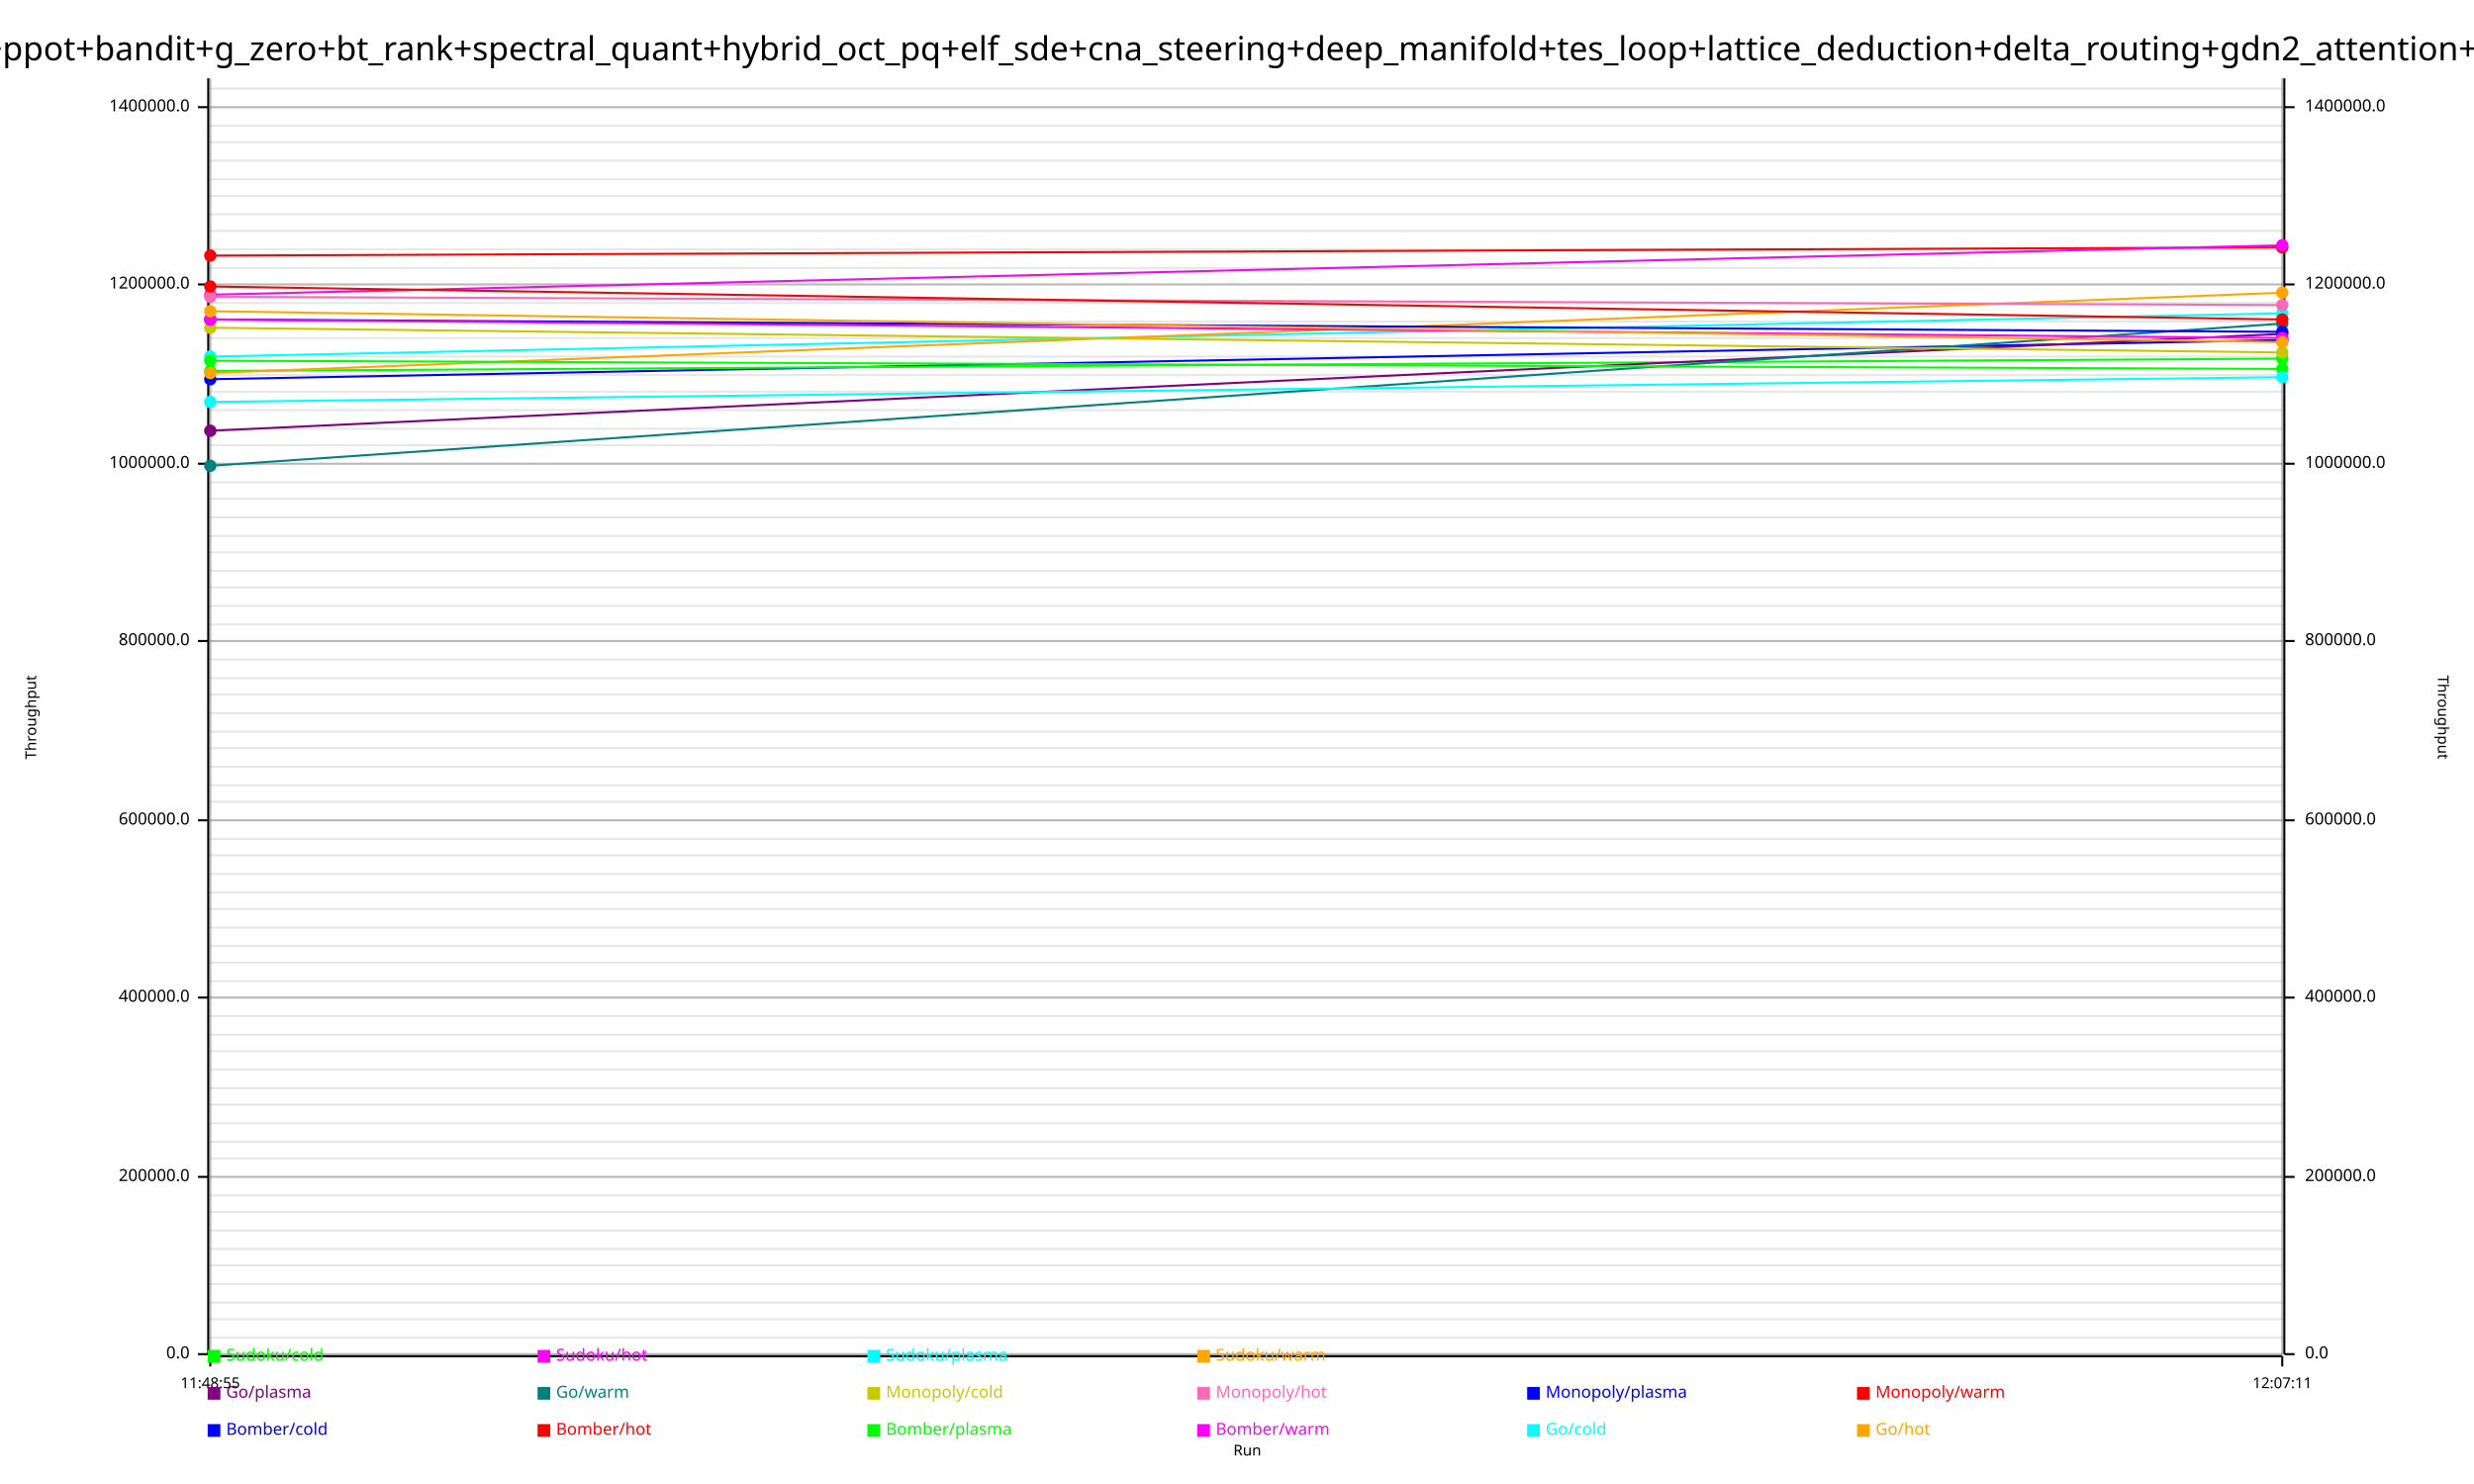
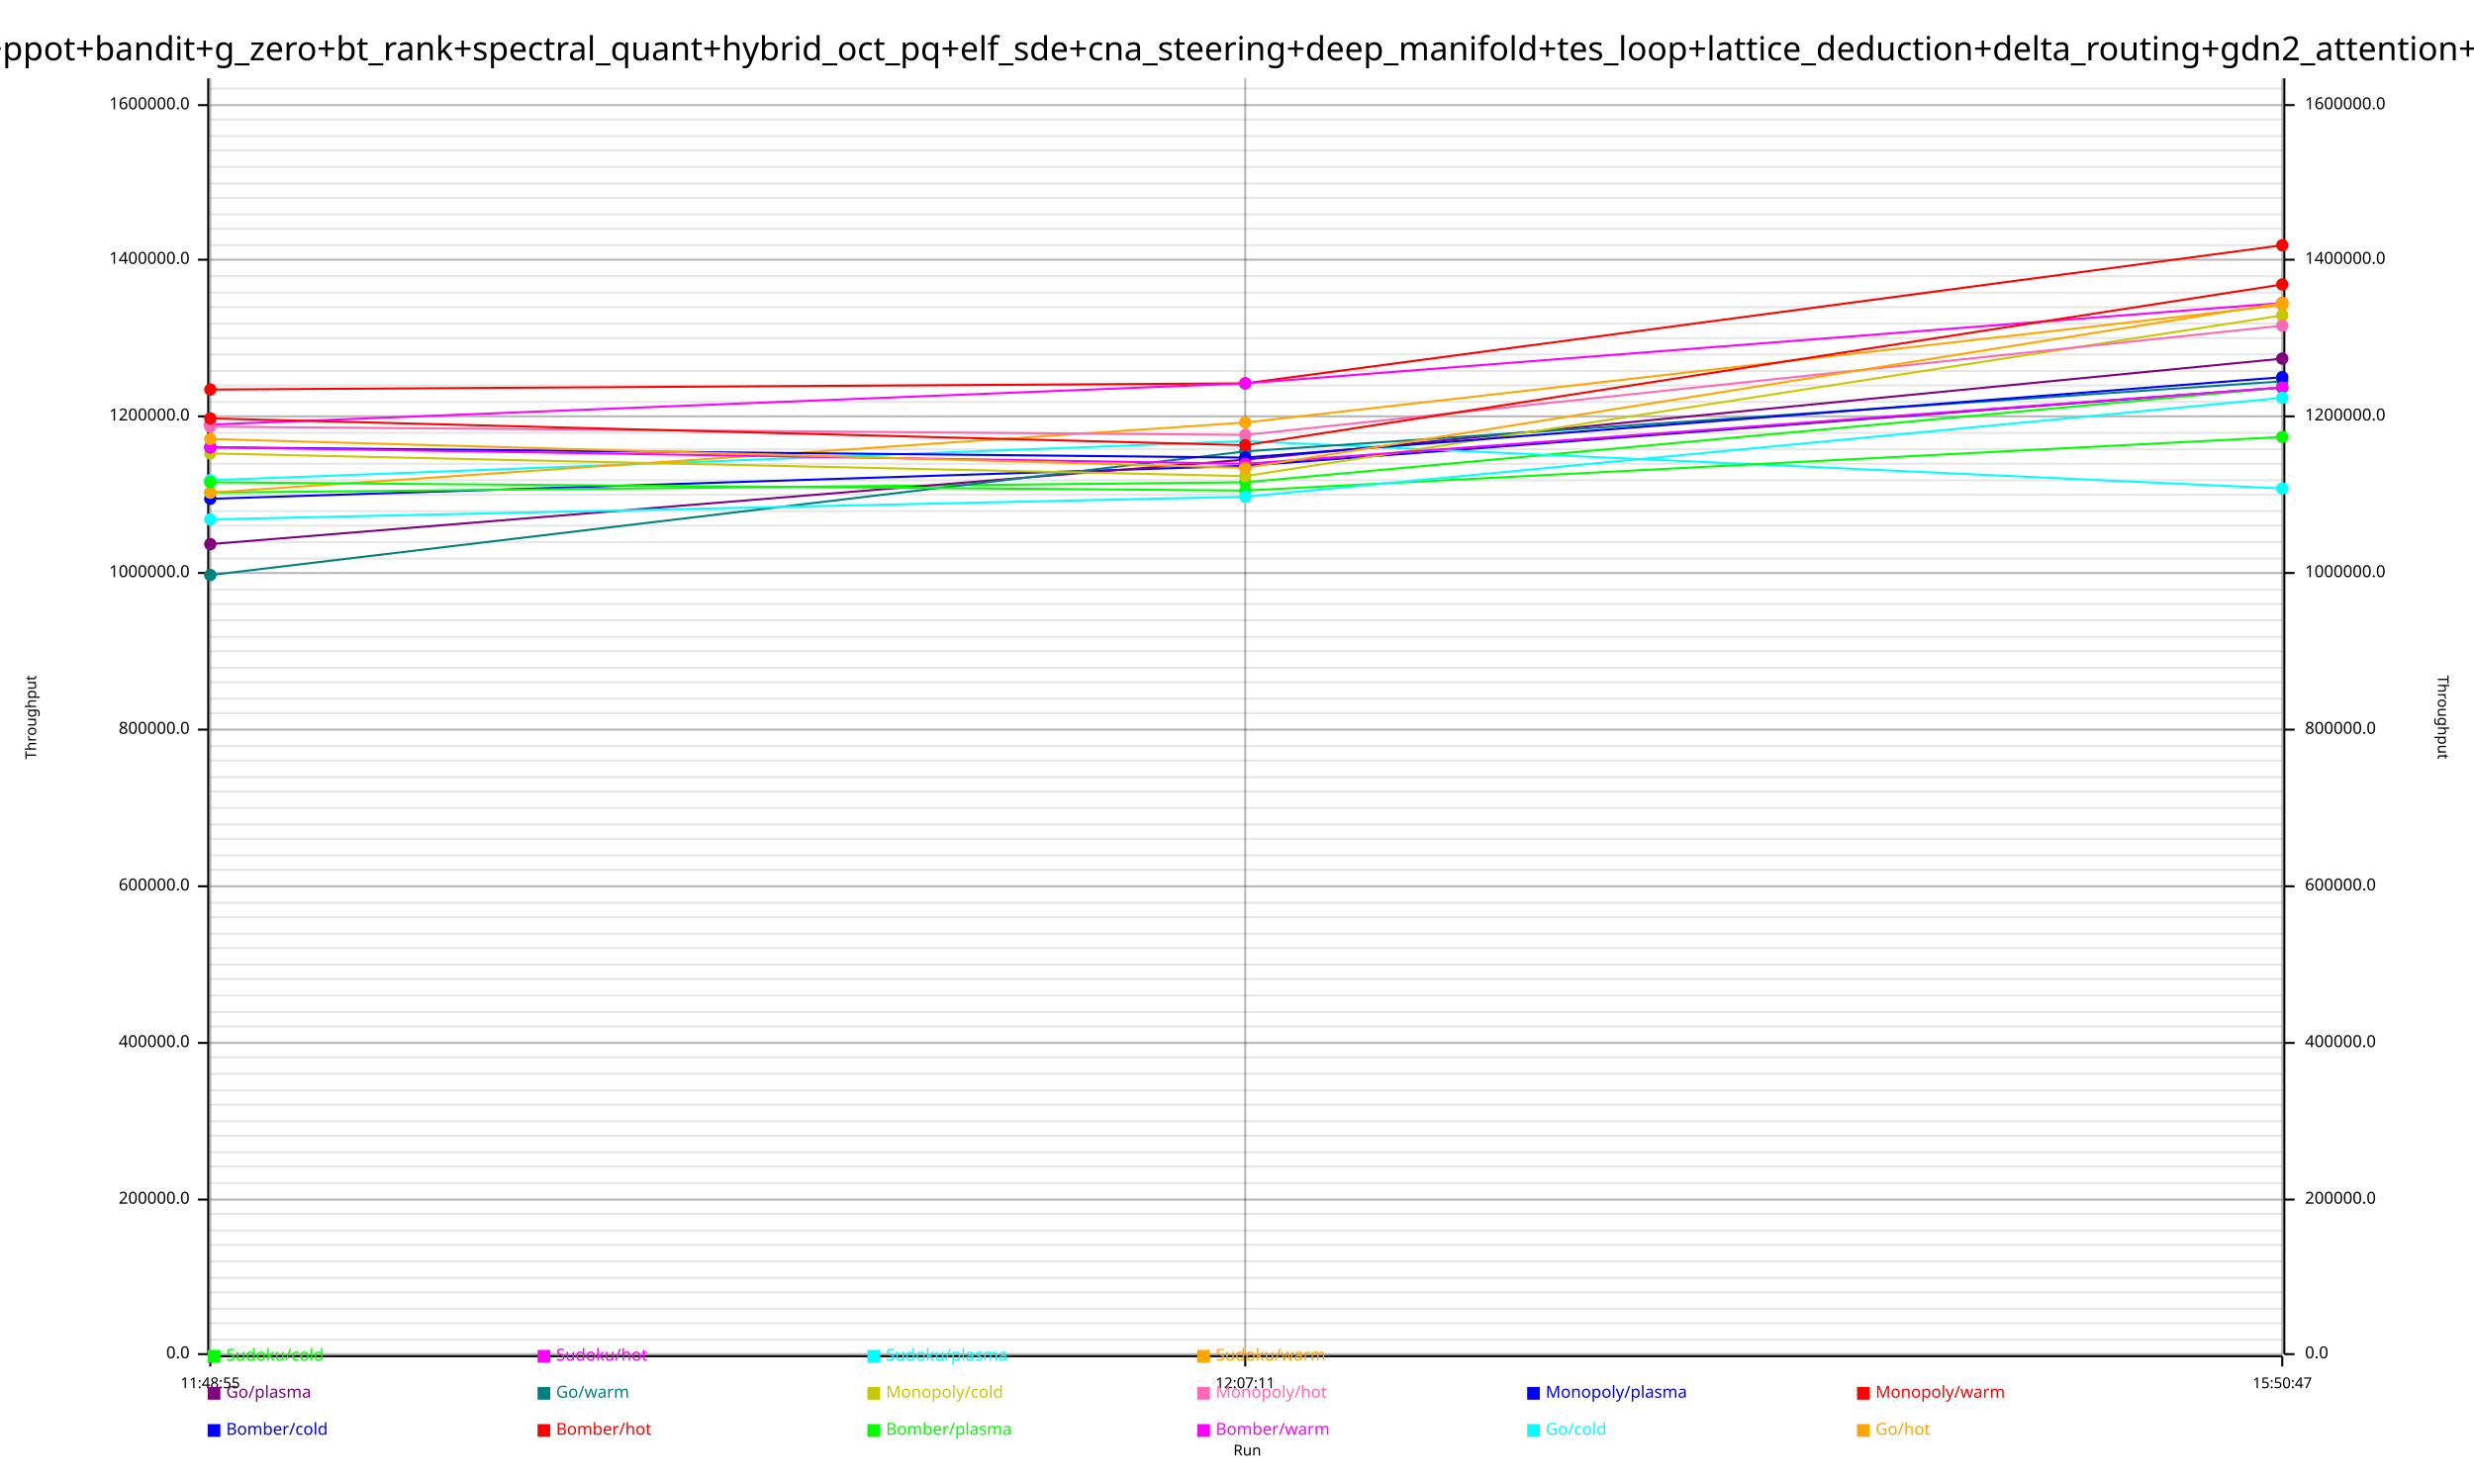
<svg xmlns="http://www.w3.org/2000/svg" width="1200" height="720" viewBox="0 0 1200 720">
  <rect x="0" y="0" width="1200" height="720" opacity="1" fill="#FFFFFF" stroke="none" />
  <text x="600" y="17" dy="0.76em" text-anchor="middle" font-family="sans-serif" font-size="16.129" opacity="1" fill="#000000">
e2e_game — Time Series [sparse_mlp+domain_latent+ppot+bandit+g_zero+bt_rank+spectral_quant+hybrid_oct_pq+elf_sde+cna_steering+deep_manifold+tes_loop+lattice_deduction+delta_routing+gdn2_attention+dash_attn+dreamer+lt2_looped+plasma_path+tf_loop]
</text>
  <line opacity="0.1" stroke="#000000" stroke-width="1" x1="102" y1="657" x2="102" y2="38" />
+   <line opacity="0.1" stroke="#000000" stroke-width="1" x1="604" y1="657" x2="604" y2="38" />
  <line opacity="0.1" stroke="#000000" stroke-width="1" x1="1107" y1="657" x2="1107" y2="38" />
  <line opacity="0.1" stroke="#000000" stroke-width="1" x1="102" y1="657" x2="1107" y2="657" />
-   <line opacity="0.1" stroke="#000000" stroke-width="1" x1="102" y1="649" x2="1107" y2="649" />
-   <line opacity="0.1" stroke="#000000" stroke-width="1" x1="102" y1="640" x2="1107" y2="640" />
-   <line opacity="0.1" stroke="#000000" stroke-width="1" x1="102" y1="632" x2="1107" y2="632" />
-   <line opacity="0.1" stroke="#000000" stroke-width="1" x1="102" y1="623" x2="1107" y2="623" />
-   <line opacity="0.1" stroke="#000000" stroke-width="1" x1="102" y1="614" x2="1107" y2="614" />
-   <line opacity="0.1" stroke="#000000" stroke-width="1" x1="102" y1="606" x2="1107" y2="606" />
+   <line opacity="0.1" stroke="#000000" stroke-width="1" x1="102" y1="650" x2="1107" y2="650" />
+   <line opacity="0.1" stroke="#000000" stroke-width="1" x1="102" y1="642" x2="1107" y2="642" />
+   <line opacity="0.1" stroke="#000000" stroke-width="1" x1="102" y1="635" x2="1107" y2="635" />
+   <line opacity="0.1" stroke="#000000" stroke-width="1" x1="102" y1="627" x2="1107" y2="627" />
+   <line opacity="0.1" stroke="#000000" stroke-width="1" x1="102" y1="620" x2="1107" y2="620" />
+   <line opacity="0.1" stroke="#000000" stroke-width="1" x1="102" y1="612" x2="1107" y2="612" />
+   <line opacity="0.1" stroke="#000000" stroke-width="1" x1="102" y1="604" x2="1107" y2="604" />
  <line opacity="0.1" stroke="#000000" stroke-width="1" x1="102" y1="597" x2="1107" y2="597" />
-   <line opacity="0.1" stroke="#000000" stroke-width="1" x1="102" y1="588" x2="1107" y2="588" />
-   <line opacity="0.1" stroke="#000000" stroke-width="1" x1="102" y1="580" x2="1107" y2="580" />
-   <line opacity="0.1" stroke="#000000" stroke-width="1" x1="102" y1="571" x2="1107" y2="571" />
-   <line opacity="0.1" stroke="#000000" stroke-width="1" x1="102" y1="562" x2="1107" y2="562" />
-   <line opacity="0.1" stroke="#000000" stroke-width="1" x1="102" y1="554" x2="1107" y2="554" />
-   <line opacity="0.1" stroke="#000000" stroke-width="1" x1="102" y1="545" x2="1107" y2="545" />
+   <line opacity="0.1" stroke="#000000" stroke-width="1" x1="102" y1="589" x2="1107" y2="589" />
+   <line opacity="0.1" stroke="#000000" stroke-width="1" x1="102" y1="582" x2="1107" y2="582" />
+   <line opacity="0.1" stroke="#000000" stroke-width="1" x1="102" y1="574" x2="1107" y2="574" />
+   <line opacity="0.1" stroke="#000000" stroke-width="1" x1="102" y1="566" x2="1107" y2="566" />
+   <line opacity="0.1" stroke="#000000" stroke-width="1" x1="102" y1="559" x2="1107" y2="559" />
+   <line opacity="0.1" stroke="#000000" stroke-width="1" x1="102" y1="551" x2="1107" y2="551" />
+   <line opacity="0.1" stroke="#000000" stroke-width="1" x1="102" y1="544" x2="1107" y2="544" />
  <line opacity="0.1" stroke="#000000" stroke-width="1" x1="102" y1="536" x2="1107" y2="536" />
-   <line opacity="0.1" stroke="#000000" stroke-width="1" x1="102" y1="528" x2="1107" y2="528" />
-   <line opacity="0.1" stroke="#000000" stroke-width="1" x1="102" y1="519" x2="1107" y2="519" />
-   <line opacity="0.1" stroke="#000000" stroke-width="1" x1="102" y1="510" x2="1107" y2="510" />
-   <line opacity="0.1" stroke="#000000" stroke-width="1" x1="102" y1="502" x2="1107" y2="502" />
-   <line opacity="0.1" stroke="#000000" stroke-width="1" x1="102" y1="493" x2="1107" y2="493" />
-   <line opacity="0.1" stroke="#000000" stroke-width="1" x1="102" y1="484" x2="1107" y2="484" />
-   <line opacity="0.1" stroke="#000000" stroke-width="1" x1="102" y1="476" x2="1107" y2="476" />
-   <line opacity="0.1" stroke="#000000" stroke-width="1" x1="102" y1="467" x2="1107" y2="467" />
-   <line opacity="0.1" stroke="#000000" stroke-width="1" x1="102" y1="459" x2="1107" y2="459" />
-   <line opacity="0.1" stroke="#000000" stroke-width="1" x1="102" y1="450" x2="1107" y2="450" />
-   <line opacity="0.1" stroke="#000000" stroke-width="1" x1="102" y1="441" x2="1107" y2="441" />
-   <line opacity="0.1" stroke="#000000" stroke-width="1" x1="102" y1="433" x2="1107" y2="433" />
-   <line opacity="0.1" stroke="#000000" stroke-width="1" x1="102" y1="424" x2="1107" y2="424" />
+   <line opacity="0.1" stroke="#000000" stroke-width="1" x1="102" y1="529" x2="1107" y2="529" />
+   <line opacity="0.1" stroke="#000000" stroke-width="1" x1="102" y1="521" x2="1107" y2="521" />
+   <line opacity="0.1" stroke="#000000" stroke-width="1" x1="102" y1="513" x2="1107" y2="513" />
+   <line opacity="0.1" stroke="#000000" stroke-width="1" x1="102" y1="506" x2="1107" y2="506" />
+   <line opacity="0.1" stroke="#000000" stroke-width="1" x1="102" y1="498" x2="1107" y2="498" />
+   <line opacity="0.1" stroke="#000000" stroke-width="1" x1="102" y1="491" x2="1107" y2="491" />
+   <line opacity="0.1" stroke="#000000" stroke-width="1" x1="102" y1="483" x2="1107" y2="483" />
+   <line opacity="0.1" stroke="#000000" stroke-width="1" x1="102" y1="475" x2="1107" y2="475" />
+   <line opacity="0.1" stroke="#000000" stroke-width="1" x1="102" y1="468" x2="1107" y2="468" />
+   <line opacity="0.1" stroke="#000000" stroke-width="1" x1="102" y1="460" x2="1107" y2="460" />
+   <line opacity="0.1" stroke="#000000" stroke-width="1" x1="102" y1="453" x2="1107" y2="453" />
+   <line opacity="0.1" stroke="#000000" stroke-width="1" x1="102" y1="445" x2="1107" y2="445" />
+   <line opacity="0.1" stroke="#000000" stroke-width="1" x1="102" y1="438" x2="1107" y2="438" />
+   <line opacity="0.1" stroke="#000000" stroke-width="1" x1="102" y1="430" x2="1107" y2="430" />
+   <line opacity="0.1" stroke="#000000" stroke-width="1" x1="102" y1="422" x2="1107" y2="422" />
  <line opacity="0.1" stroke="#000000" stroke-width="1" x1="102" y1="415" x2="1107" y2="415" />
  <line opacity="0.1" stroke="#000000" stroke-width="1" x1="102" y1="407" x2="1107" y2="407" />
-   <line opacity="0.1" stroke="#000000" stroke-width="1" x1="102" y1="398" x2="1107" y2="398" />
-   <line opacity="0.1" stroke="#000000" stroke-width="1" x1="102" y1="389" x2="1107" y2="389" />
-   <line opacity="0.1" stroke="#000000" stroke-width="1" x1="102" y1="381" x2="1107" y2="381" />
-   <line opacity="0.1" stroke="#000000" stroke-width="1" x1="102" y1="372" x2="1107" y2="372" />
-   <line opacity="0.1" stroke="#000000" stroke-width="1" x1="102" y1="363" x2="1107" y2="363" />
-   <line opacity="0.1" stroke="#000000" stroke-width="1" x1="102" y1="355" x2="1107" y2="355" />
+   <line opacity="0.1" stroke="#000000" stroke-width="1" x1="102" y1="400" x2="1107" y2="400" />
+   <line opacity="0.1" stroke="#000000" stroke-width="1" x1="102" y1="392" x2="1107" y2="392" />
+   <line opacity="0.1" stroke="#000000" stroke-width="1" x1="102" y1="384" x2="1107" y2="384" />
+   <line opacity="0.1" stroke="#000000" stroke-width="1" x1="102" y1="377" x2="1107" y2="377" />
+   <line opacity="0.1" stroke="#000000" stroke-width="1" x1="102" y1="369" x2="1107" y2="369" />
+   <line opacity="0.1" stroke="#000000" stroke-width="1" x1="102" y1="362" x2="1107" y2="362" />
+   <line opacity="0.1" stroke="#000000" stroke-width="1" x1="102" y1="354" x2="1107" y2="354" />
  <line opacity="0.1" stroke="#000000" stroke-width="1" x1="102" y1="346" x2="1107" y2="346" />
-   <line opacity="0.1" stroke="#000000" stroke-width="1" x1="102" y1="337" x2="1107" y2="337" />
-   <line opacity="0.1" stroke="#000000" stroke-width="1" x1="102" y1="329" x2="1107" y2="329" />
-   <line opacity="0.1" stroke="#000000" stroke-width="1" x1="102" y1="320" x2="1107" y2="320" />
-   <line opacity="0.1" stroke="#000000" stroke-width="1" x1="102" y1="311" x2="1107" y2="311" />
-   <line opacity="0.1" stroke="#000000" stroke-width="1" x1="102" y1="303" x2="1107" y2="303" />
-   <line opacity="0.1" stroke="#000000" stroke-width="1" x1="102" y1="294" x2="1107" y2="294" />
-   <line opacity="0.1" stroke="#000000" stroke-width="1" x1="102" y1="285" x2="1107" y2="285" />
-   <line opacity="0.1" stroke="#000000" stroke-width="1" x1="102" y1="277" x2="1107" y2="277" />
-   <line opacity="0.1" stroke="#000000" stroke-width="1" x1="102" y1="268" x2="1107" y2="268" />
-   <line opacity="0.1" stroke="#000000" stroke-width="1" x1="102" y1="260" x2="1107" y2="260" />
-   <line opacity="0.1" stroke="#000000" stroke-width="1" x1="102" y1="251" x2="1107" y2="251" />
-   <line opacity="0.1" stroke="#000000" stroke-width="1" x1="102" y1="242" x2="1107" y2="242" />
-   <line opacity="0.1" stroke="#000000" stroke-width="1" x1="102" y1="234" x2="1107" y2="234" />
+   <line opacity="0.1" stroke="#000000" stroke-width="1" x1="102" y1="339" x2="1107" y2="339" />
+   <line opacity="0.1" stroke="#000000" stroke-width="1" x1="102" y1="331" x2="1107" y2="331" />
+   <line opacity="0.1" stroke="#000000" stroke-width="1" x1="102" y1="324" x2="1107" y2="324" />
+   <line opacity="0.1" stroke="#000000" stroke-width="1" x1="102" y1="316" x2="1107" y2="316" />
+   <line opacity="0.1" stroke="#000000" stroke-width="1" x1="102" y1="309" x2="1107" y2="309" />
+   <line opacity="0.1" stroke="#000000" stroke-width="1" x1="102" y1="301" x2="1107" y2="301" />
+   <line opacity="0.1" stroke="#000000" stroke-width="1" x1="102" y1="293" x2="1107" y2="293" />
+   <line opacity="0.1" stroke="#000000" stroke-width="1" x1="102" y1="286" x2="1107" y2="286" />
+   <line opacity="0.1" stroke="#000000" stroke-width="1" x1="102" y1="278" x2="1107" y2="278" />
+   <line opacity="0.1" stroke="#000000" stroke-width="1" x1="102" y1="271" x2="1107" y2="271" />
+   <line opacity="0.1" stroke="#000000" stroke-width="1" x1="102" y1="263" x2="1107" y2="263" />
+   <line opacity="0.1" stroke="#000000" stroke-width="1" x1="102" y1="255" x2="1107" y2="255" />
+   <line opacity="0.1" stroke="#000000" stroke-width="1" x1="102" y1="248" x2="1107" y2="248" />
+   <line opacity="0.1" stroke="#000000" stroke-width="1" x1="102" y1="240" x2="1107" y2="240" />
+   <line opacity="0.1" stroke="#000000" stroke-width="1" x1="102" y1="233" x2="1107" y2="233" />
  <line opacity="0.1" stroke="#000000" stroke-width="1" x1="102" y1="225" x2="1107" y2="225" />
-   <line opacity="0.1" stroke="#000000" stroke-width="1" x1="102" y1="216" x2="1107" y2="216" />
-   <line opacity="0.1" stroke="#000000" stroke-width="1" x1="102" y1="208" x2="1107" y2="208" />
-   <line opacity="0.1" stroke="#000000" stroke-width="1" x1="102" y1="199" x2="1107" y2="199" />
-   <line opacity="0.1" stroke="#000000" stroke-width="1" x1="102" y1="190" x2="1107" y2="190" />
-   <line opacity="0.1" stroke="#000000" stroke-width="1" x1="102" y1="182" x2="1107" y2="182" />
-   <line opacity="0.1" stroke="#000000" stroke-width="1" x1="102" y1="173" x2="1107" y2="173" />
+   <line opacity="0.1" stroke="#000000" stroke-width="1" x1="102" y1="218" x2="1107" y2="218" />
+   <line opacity="0.1" stroke="#000000" stroke-width="1" x1="102" y1="210" x2="1107" y2="210" />
+   <line opacity="0.1" stroke="#000000" stroke-width="1" x1="102" y1="202" x2="1107" y2="202" />
+   <line opacity="0.1" stroke="#000000" stroke-width="1" x1="102" y1="195" x2="1107" y2="195" />
+   <line opacity="0.1" stroke="#000000" stroke-width="1" x1="102" y1="187" x2="1107" y2="187" />
+   <line opacity="0.1" stroke="#000000" stroke-width="1" x1="102" y1="180" x2="1107" y2="180" />
+   <line opacity="0.1" stroke="#000000" stroke-width="1" x1="102" y1="172" x2="1107" y2="172" />
  <line opacity="0.1" stroke="#000000" stroke-width="1" x1="102" y1="164" x2="1107" y2="164" />
-   <line opacity="0.1" stroke="#000000" stroke-width="1" x1="102" y1="156" x2="1107" y2="156" />
-   <line opacity="0.1" stroke="#000000" stroke-width="1" x1="102" y1="147" x2="1107" y2="147" />
-   <line opacity="0.1" stroke="#000000" stroke-width="1" x1="102" y1="138" x2="1107" y2="138" />
-   <line opacity="0.1" stroke="#000000" stroke-width="1" x1="102" y1="130" x2="1107" y2="130" />
-   <line opacity="0.1" stroke="#000000" stroke-width="1" x1="102" y1="121" x2="1107" y2="121" />
-   <line opacity="0.1" stroke="#000000" stroke-width="1" x1="102" y1="112" x2="1107" y2="112" />
+   <line opacity="0.1" stroke="#000000" stroke-width="1" x1="102" y1="157" x2="1107" y2="157" />
+   <line opacity="0.1" stroke="#000000" stroke-width="1" x1="102" y1="149" x2="1107" y2="149" />
+   <line opacity="0.1" stroke="#000000" stroke-width="1" x1="102" y1="142" x2="1107" y2="142" />
+   <line opacity="0.1" stroke="#000000" stroke-width="1" x1="102" y1="134" x2="1107" y2="134" />
+   <line opacity="0.1" stroke="#000000" stroke-width="1" x1="102" y1="126" x2="1107" y2="126" />
+   <line opacity="0.1" stroke="#000000" stroke-width="1" x1="102" y1="119" x2="1107" y2="119" />
+   <line opacity="0.1" stroke="#000000" stroke-width="1" x1="102" y1="111" x2="1107" y2="111" />
  <line opacity="0.1" stroke="#000000" stroke-width="1" x1="102" y1="104" x2="1107" y2="104" />
-   <line opacity="0.1" stroke="#000000" stroke-width="1" x1="102" y1="95" x2="1107" y2="95" />
-   <line opacity="0.1" stroke="#000000" stroke-width="1" x1="102" y1="87" x2="1107" y2="87" />
-   <line opacity="0.1" stroke="#000000" stroke-width="1" x1="102" y1="78" x2="1107" y2="78" />
-   <line opacity="0.1" stroke="#000000" stroke-width="1" x1="102" y1="69" x2="1107" y2="69" />
-   <line opacity="0.1" stroke="#000000" stroke-width="1" x1="102" y1="61" x2="1107" y2="61" />
-   <line opacity="0.1" stroke="#000000" stroke-width="1" x1="102" y1="52" x2="1107" y2="52" />
+   <line opacity="0.1" stroke="#000000" stroke-width="1" x1="102" y1="96" x2="1107" y2="96" />
+   <line opacity="0.1" stroke="#000000" stroke-width="1" x1="102" y1="89" x2="1107" y2="89" />
+   <line opacity="0.1" stroke="#000000" stroke-width="1" x1="102" y1="81" x2="1107" y2="81" />
+   <line opacity="0.1" stroke="#000000" stroke-width="1" x1="102" y1="73" x2="1107" y2="73" />
+   <line opacity="0.1" stroke="#000000" stroke-width="1" x1="102" y1="66" x2="1107" y2="66" />
+   <line opacity="0.1" stroke="#000000" stroke-width="1" x1="102" y1="58" x2="1107" y2="58" />
+   <line opacity="0.1" stroke="#000000" stroke-width="1" x1="102" y1="51" x2="1107" y2="51" />
  <line opacity="0.1" stroke="#000000" stroke-width="1" x1="102" y1="43" x2="1107" y2="43" />
  <text x="12" y="348" dy="0.76em" text-anchor="middle" font-family="sans-serif" font-size="7.258" opacity="1" fill="#000000" transform="rotate(270, 12, 348)">
Throughput
</text>
  <text x="605" y="708" dy="-0.5ex" text-anchor="middle" font-family="sans-serif" font-size="7.258" opacity="1" fill="#000000">
Run
</text>
  <text x="1188" y="348" dy="0.76em" text-anchor="middle" font-family="sans-serif" font-size="7.258" opacity="1" fill="#000000" transform="rotate(90, 1188, 348)">
Throughput
</text>
  <line opacity="0.2" stroke="#000000" stroke-width="1" x1="102" y1="657" x2="102" y2="38" />
+   <line opacity="0.2" stroke="#000000" stroke-width="1" x1="604" y1="657" x2="604" y2="38" />
  <line opacity="0.2" stroke="#000000" stroke-width="1" x1="1107" y1="657" x2="1107" y2="38" />
  <line opacity="0.2" stroke="#000000" stroke-width="1" x1="102" y1="657" x2="1107" y2="657" />
-   <line opacity="0.2" stroke="#000000" stroke-width="1" x1="102" y1="571" x2="1107" y2="571" />
-   <line opacity="0.2" stroke="#000000" stroke-width="1" x1="102" y1="484" x2="1107" y2="484" />
-   <line opacity="0.2" stroke="#000000" stroke-width="1" x1="102" y1="398" x2="1107" y2="398" />
-   <line opacity="0.2" stroke="#000000" stroke-width="1" x1="102" y1="311" x2="1107" y2="311" />
-   <line opacity="0.2" stroke="#000000" stroke-width="1" x1="102" y1="225" x2="1107" y2="225" />
-   <line opacity="0.2" stroke="#000000" stroke-width="1" x1="102" y1="138" x2="1107" y2="138" />
-   <line opacity="0.2" stroke="#000000" stroke-width="1" x1="102" y1="52" x2="1107" y2="52" />
+   <line opacity="0.2" stroke="#000000" stroke-width="1" x1="102" y1="582" x2="1107" y2="582" />
+   <line opacity="0.2" stroke="#000000" stroke-width="1" x1="102" y1="506" x2="1107" y2="506" />
+   <line opacity="0.2" stroke="#000000" stroke-width="1" x1="102" y1="430" x2="1107" y2="430" />
+   <line opacity="0.2" stroke="#000000" stroke-width="1" x1="102" y1="354" x2="1107" y2="354" />
+   <line opacity="0.2" stroke="#000000" stroke-width="1" x1="102" y1="278" x2="1107" y2="278" />
+   <line opacity="0.2" stroke="#000000" stroke-width="1" x1="102" y1="202" x2="1107" y2="202" />
+   <line opacity="0.2" stroke="#000000" stroke-width="1" x1="102" y1="126" x2="1107" y2="126" />
+   <line opacity="0.2" stroke="#000000" stroke-width="1" x1="102" y1="51" x2="1107" y2="51" />
  <polyline fill="none" opacity="1" stroke="#000000" stroke-width="1" points="101,38 101,657 " />
  <text x="92" y="657" dy="0.5ex" text-anchor="end" font-family="sans-serif" font-size="8.065" opacity="1" fill="#000000">
0.0
</text>
  <polyline fill="none" opacity="1" stroke="#000000" stroke-width="1" points="96,657 101,657 " />
-   <text x="92" y="571" dy="0.5ex" text-anchor="end" font-family="sans-serif" font-size="8.065" opacity="1" fill="#000000">
+   <text x="92" y="582" dy="0.5ex" text-anchor="end" font-family="sans-serif" font-size="8.065" opacity="1" fill="#000000">
200000.0
</text>
-   <polyline fill="none" opacity="1" stroke="#000000" stroke-width="1" points="96,571 101,571 " />
-   <text x="92" y="484" dy="0.5ex" text-anchor="end" font-family="sans-serif" font-size="8.065" opacity="1" fill="#000000">
+   <polyline fill="none" opacity="1" stroke="#000000" stroke-width="1" points="96,582 101,582 " />
+   <text x="92" y="506" dy="0.5ex" text-anchor="end" font-family="sans-serif" font-size="8.065" opacity="1" fill="#000000">
400000.0
</text>
-   <polyline fill="none" opacity="1" stroke="#000000" stroke-width="1" points="96,484 101,484 " />
-   <text x="92" y="398" dy="0.5ex" text-anchor="end" font-family="sans-serif" font-size="8.065" opacity="1" fill="#000000">
+   <polyline fill="none" opacity="1" stroke="#000000" stroke-width="1" points="96,506 101,506 " />
+   <text x="92" y="430" dy="0.5ex" text-anchor="end" font-family="sans-serif" font-size="8.065" opacity="1" fill="#000000">
600000.0
</text>
-   <polyline fill="none" opacity="1" stroke="#000000" stroke-width="1" points="96,398 101,398 " />
-   <text x="92" y="311" dy="0.5ex" text-anchor="end" font-family="sans-serif" font-size="8.065" opacity="1" fill="#000000">
+   <polyline fill="none" opacity="1" stroke="#000000" stroke-width="1" points="96,430 101,430 " />
+   <text x="92" y="354" dy="0.5ex" text-anchor="end" font-family="sans-serif" font-size="8.065" opacity="1" fill="#000000">
800000.0
</text>
-   <polyline fill="none" opacity="1" stroke="#000000" stroke-width="1" points="96,311 101,311 " />
-   <text x="92" y="225" dy="0.5ex" text-anchor="end" font-family="sans-serif" font-size="8.065" opacity="1" fill="#000000">
+   <polyline fill="none" opacity="1" stroke="#000000" stroke-width="1" points="96,354 101,354 " />
+   <text x="92" y="278" dy="0.5ex" text-anchor="end" font-family="sans-serif" font-size="8.065" opacity="1" fill="#000000">
1000000.0
</text>
-   <polyline fill="none" opacity="1" stroke="#000000" stroke-width="1" points="96,225 101,225 " />
-   <text x="92" y="138" dy="0.5ex" text-anchor="end" font-family="sans-serif" font-size="8.065" opacity="1" fill="#000000">
+   <polyline fill="none" opacity="1" stroke="#000000" stroke-width="1" points="96,278 101,278 " />
+   <text x="92" y="202" dy="0.5ex" text-anchor="end" font-family="sans-serif" font-size="8.065" opacity="1" fill="#000000">
1200000.0
</text>
-   <polyline fill="none" opacity="1" stroke="#000000" stroke-width="1" points="96,138 101,138 " />
-   <text x="92" y="52" dy="0.5ex" text-anchor="end" font-family="sans-serif" font-size="8.065" opacity="1" fill="#000000">
+   <polyline fill="none" opacity="1" stroke="#000000" stroke-width="1" points="96,202 101,202 " />
+   <text x="92" y="126" dy="0.5ex" text-anchor="end" font-family="sans-serif" font-size="8.065" opacity="1" fill="#000000">
1400000.0
</text>
-   <polyline fill="none" opacity="1" stroke="#000000" stroke-width="1" points="96,52 101,52 " />
+   <polyline fill="none" opacity="1" stroke="#000000" stroke-width="1" points="96,126 101,126 " />
+   <text x="92" y="51" dy="0.5ex" text-anchor="end" font-family="sans-serif" font-size="8.065" opacity="1" fill="#000000">
+ 1600000.0
+ </text>
+   <polyline fill="none" opacity="1" stroke="#000000" stroke-width="1" points="96,51 101,51 " />
  <polyline fill="none" opacity="1" stroke="#000000" stroke-width="1" points="102,658 1107,658 " />
  <text x="102" y="668" dy="0.76em" text-anchor="middle" font-family="sans-serif" font-size="7.258" opacity="1" fill="#000000">
11:48:55
</text>
  <polyline fill="none" opacity="1" stroke="#000000" stroke-width="1" points="102,658 102,663 " />
+   <text x="604" y="668" dy="0.76em" text-anchor="middle" font-family="sans-serif" font-size="7.258" opacity="1" fill="#000000">
+ 12:07:11
+ </text>
+   <polyline fill="none" opacity="1" stroke="#000000" stroke-width="1" points="604,658 604,663 " />
  <text x="1107" y="668" dy="0.76em" text-anchor="middle" font-family="sans-serif" font-size="7.258" opacity="1" fill="#000000">
- 12:07:11
+ 15:50:47
</text>
  <polyline fill="none" opacity="1" stroke="#000000" stroke-width="1" points="1107,658 1107,663 " />
  <polyline fill="none" opacity="1" stroke="#000000" stroke-width="1" points="1108,38 1108,657 " />
  <text x="1118" y="657" dy="0.5ex" text-anchor="start" font-family="sans-serif" font-size="8.065" opacity="1" fill="#000000">
0.0
</text>
  <polyline fill="none" opacity="1" stroke="#000000" stroke-width="1" points="1108,657 1113,657 " />
-   <text x="1118" y="571" dy="0.5ex" text-anchor="start" font-family="sans-serif" font-size="8.065" opacity="1" fill="#000000">
+   <text x="1118" y="582" dy="0.5ex" text-anchor="start" font-family="sans-serif" font-size="8.065" opacity="1" fill="#000000">
200000.0
</text>
-   <polyline fill="none" opacity="1" stroke="#000000" stroke-width="1" points="1108,571 1113,571 " />
-   <text x="1118" y="484" dy="0.5ex" text-anchor="start" font-family="sans-serif" font-size="8.065" opacity="1" fill="#000000">
+   <polyline fill="none" opacity="1" stroke="#000000" stroke-width="1" points="1108,582 1113,582 " />
+   <text x="1118" y="506" dy="0.5ex" text-anchor="start" font-family="sans-serif" font-size="8.065" opacity="1" fill="#000000">
400000.0
</text>
-   <polyline fill="none" opacity="1" stroke="#000000" stroke-width="1" points="1108,484 1113,484 " />
-   <text x="1118" y="398" dy="0.5ex" text-anchor="start" font-family="sans-serif" font-size="8.065" opacity="1" fill="#000000">
+   <polyline fill="none" opacity="1" stroke="#000000" stroke-width="1" points="1108,506 1113,506 " />
+   <text x="1118" y="430" dy="0.5ex" text-anchor="start" font-family="sans-serif" font-size="8.065" opacity="1" fill="#000000">
600000.0
</text>
-   <polyline fill="none" opacity="1" stroke="#000000" stroke-width="1" points="1108,398 1113,398 " />
-   <text x="1118" y="311" dy="0.5ex" text-anchor="start" font-family="sans-serif" font-size="8.065" opacity="1" fill="#000000">
+   <polyline fill="none" opacity="1" stroke="#000000" stroke-width="1" points="1108,430 1113,430 " />
+   <text x="1118" y="354" dy="0.5ex" text-anchor="start" font-family="sans-serif" font-size="8.065" opacity="1" fill="#000000">
800000.0
</text>
-   <polyline fill="none" opacity="1" stroke="#000000" stroke-width="1" points="1108,311 1113,311 " />
-   <text x="1118" y="225" dy="0.5ex" text-anchor="start" font-family="sans-serif" font-size="8.065" opacity="1" fill="#000000">
+   <polyline fill="none" opacity="1" stroke="#000000" stroke-width="1" points="1108,354 1113,354 " />
+   <text x="1118" y="278" dy="0.5ex" text-anchor="start" font-family="sans-serif" font-size="8.065" opacity="1" fill="#000000">
1000000.0
</text>
-   <polyline fill="none" opacity="1" stroke="#000000" stroke-width="1" points="1108,225 1113,225 " />
-   <text x="1118" y="138" dy="0.5ex" text-anchor="start" font-family="sans-serif" font-size="8.065" opacity="1" fill="#000000">
+   <polyline fill="none" opacity="1" stroke="#000000" stroke-width="1" points="1108,278 1113,278 " />
+   <text x="1118" y="202" dy="0.5ex" text-anchor="start" font-family="sans-serif" font-size="8.065" opacity="1" fill="#000000">
1200000.0
</text>
-   <polyline fill="none" opacity="1" stroke="#000000" stroke-width="1" points="1108,138 1113,138 " />
-   <text x="1118" y="52" dy="0.5ex" text-anchor="start" font-family="sans-serif" font-size="8.065" opacity="1" fill="#000000">
+   <polyline fill="none" opacity="1" stroke="#000000" stroke-width="1" points="1108,202 1113,202 " />
+   <text x="1118" y="126" dy="0.5ex" text-anchor="start" font-family="sans-serif" font-size="8.065" opacity="1" fill="#000000">
1400000.0
</text>
-   <polyline fill="none" opacity="1" stroke="#000000" stroke-width="1" points="1108,52 1113,52 " />
-   <polyline fill="none" opacity="1" stroke="#0000FF" stroke-width="1" points="102,184 1107,165 " />
-   <circle cx="102" cy="184" r="3" opacity="1" fill="#0000FF" stroke="none" stroke-width="1" />
-   <circle cx="1107" cy="165" r="3" opacity="1" fill="#0000FF" stroke="none" stroke-width="1" />
+   <polyline fill="none" opacity="1" stroke="#000000" stroke-width="1" points="1108,126 1113,126 " />
+   <text x="1118" y="51" dy="0.5ex" text-anchor="start" font-family="sans-serif" font-size="8.065" opacity="1" fill="#000000">
+ 1600000.0
+ </text>
+   <polyline fill="none" opacity="1" stroke="#000000" stroke-width="1" points="1108,51 1113,51 " />
+   <polyline fill="none" opacity="1" stroke="#0000FF" stroke-width="1" points="102,242 604,226 1107,188 " />
+   <circle cx="102" cy="242" r="3" opacity="1" fill="#0000FF" stroke="none" stroke-width="1" />
+   <circle cx="604" cy="226" r="3" opacity="1" fill="#0000FF" stroke="none" stroke-width="1" />
+   <circle cx="1107" cy="188" r="3" opacity="1" fill="#0000FF" stroke="none" stroke-width="1" />
  <text x="100" y="690" dy="0.76em" text-anchor="start" font-family="sans-serif" font-size="8.065" opacity="1" fill="#0000FF">
■ Bomber/cold
</text>
-   <polyline fill="none" opacity="1" stroke="#FF0000" stroke-width="1" points="102,124 1107,120 " />
-   <circle cx="102" cy="124" r="3" opacity="1" fill="#FF0000" stroke="none" stroke-width="1" />
-   <circle cx="1107" cy="120" r="3" opacity="1" fill="#FF0000" stroke="none" stroke-width="1" />
+   <polyline fill="none" opacity="1" stroke="#FF0000" stroke-width="1" points="102,189 604,186 1107,119 " />
+   <circle cx="102" cy="189" r="3" opacity="1" fill="#FF0000" stroke="none" stroke-width="1" />
+   <circle cx="604" cy="186" r="3" opacity="1" fill="#FF0000" stroke="none" stroke-width="1" />
+   <circle cx="1107" cy="119" r="3" opacity="1" fill="#FF0000" stroke="none" stroke-width="1" />
  <text x="260" y="690" dy="0.76em" text-anchor="start" font-family="sans-serif" font-size="8.065" opacity="1" fill="#FF0000">
■ Bomber/hot
</text>
-   <polyline fill="none" opacity="1" stroke="#00FF00" stroke-width="1" points="102,180 1107,174 " />
-   <circle cx="102" cy="180" r="3" opacity="1" fill="#00FF00" stroke="none" stroke-width="1" />
-   <circle cx="1107" cy="174" r="3" opacity="1" fill="#00FF00" stroke="none" stroke-width="1" />
+   <polyline fill="none" opacity="1" stroke="#00FF00" stroke-width="1" points="102,239 604,234 1107,188 " />
+   <circle cx="102" cy="239" r="3" opacity="1" fill="#00FF00" stroke="none" stroke-width="1" />
+   <circle cx="604" cy="234" r="3" opacity="1" fill="#00FF00" stroke="none" stroke-width="1" />
+   <circle cx="1107" cy="188" r="3" opacity="1" fill="#00FF00" stroke="none" stroke-width="1" />
  <text x="420" y="690" dy="0.76em" text-anchor="start" font-family="sans-serif" font-size="8.065" opacity="1" fill="#00FF00">
■ Bomber/plasma
</text>
-   <polyline fill="none" opacity="1" stroke="#FF00FF" stroke-width="1" points="102,143 1107,119 " />
-   <circle cx="102" cy="143" r="3" opacity="1" fill="#FF00FF" stroke="none" stroke-width="1" />
-   <circle cx="1107" cy="119" r="3" opacity="1" fill="#FF00FF" stroke="none" stroke-width="1" />
+   <polyline fill="none" opacity="1" stroke="#FF00FF" stroke-width="1" points="102,206 604,186 1107,147 " />
+   <circle cx="102" cy="206" r="3" opacity="1" fill="#FF00FF" stroke="none" stroke-width="1" />
+   <circle cx="604" cy="186" r="3" opacity="1" fill="#FF00FF" stroke="none" stroke-width="1" />
+   <circle cx="1107" cy="147" r="3" opacity="1" fill="#FF00FF" stroke="none" stroke-width="1" />
  <text x="580" y="690" dy="0.76em" text-anchor="start" font-family="sans-serif" font-size="8.065" opacity="1" fill="#FF00FF">
■ Bomber/warm
</text>
-   <polyline fill="none" opacity="1" stroke="#00FFFF" stroke-width="1" points="102,173 1107,152 " />
-   <circle cx="102" cy="173" r="3" opacity="1" fill="#00FFFF" stroke="none" stroke-width="1" />
-   <circle cx="1107" cy="152" r="3" opacity="1" fill="#00FFFF" stroke="none" stroke-width="1" />
+   <polyline fill="none" opacity="1" stroke="#00FFFF" stroke-width="1" points="102,233 604,214 1107,237 " />
+   <circle cx="102" cy="233" r="3" opacity="1" fill="#00FFFF" stroke="none" stroke-width="1" />
+   <circle cx="604" cy="214" r="3" opacity="1" fill="#00FFFF" stroke="none" stroke-width="1" />
+   <circle cx="1107" cy="237" r="3" opacity="1" fill="#00FFFF" stroke="none" stroke-width="1" />
  <text x="740" y="690" dy="0.76em" text-anchor="start" font-family="sans-serif" font-size="8.065" opacity="1" fill="#00FFFF">
■ Go/cold
</text>
-   <polyline fill="none" opacity="1" stroke="#FFA500" stroke-width="1" points="102,181 1107,142 " />
-   <circle cx="102" cy="181" r="3" opacity="1" fill="#FFA500" stroke="none" stroke-width="1" />
-   <circle cx="1107" cy="142" r="3" opacity="1" fill="#FFA500" stroke="none" stroke-width="1" />
+   <polyline fill="none" opacity="1" stroke="#FFA500" stroke-width="1" points="102,239 604,205 1107,148 " />
+   <circle cx="102" cy="239" r="3" opacity="1" fill="#FFA500" stroke="none" stroke-width="1" />
+   <circle cx="604" cy="205" r="3" opacity="1" fill="#FFA500" stroke="none" stroke-width="1" />
+   <circle cx="1107" cy="148" r="3" opacity="1" fill="#FFA500" stroke="none" stroke-width="1" />
  <text x="900" y="690" dy="0.76em" text-anchor="start" font-family="sans-serif" font-size="8.065" opacity="1" fill="#FFA500">
■ Go/hot
</text>
-   <polyline fill="none" opacity="1" stroke="#800080" stroke-width="1" points="102,209 1107,162 " />
-   <circle cx="102" cy="209" r="3" opacity="1" fill="#800080" stroke="none" stroke-width="1" />
-   <circle cx="1107" cy="162" r="3" opacity="1" fill="#800080" stroke="none" stroke-width="1" />
+   <polyline fill="none" opacity="1" stroke="#800080" stroke-width="1" points="102,264 604,223 1107,174 " />
+   <circle cx="102" cy="264" r="3" opacity="1" fill="#800080" stroke="none" stroke-width="1" />
+   <circle cx="604" cy="223" r="3" opacity="1" fill="#800080" stroke="none" stroke-width="1" />
+   <circle cx="1107" cy="174" r="3" opacity="1" fill="#800080" stroke="none" stroke-width="1" />
  <text x="100" y="672" dy="0.76em" text-anchor="start" font-family="sans-serif" font-size="8.065" opacity="1" fill="#800080">
■ Go/plasma
</text>
-   <polyline fill="none" opacity="1" stroke="#008080" stroke-width="1" points="102,226 1107,157 " />
-   <circle cx="102" cy="226" r="3" opacity="1" fill="#008080" stroke="none" stroke-width="1" />
-   <circle cx="1107" cy="157" r="3" opacity="1" fill="#008080" stroke="none" stroke-width="1" />
+   <polyline fill="none" opacity="1" stroke="#008080" stroke-width="1" points="102,279 604,219 1107,185 " />
+   <circle cx="102" cy="279" r="3" opacity="1" fill="#008080" stroke="none" stroke-width="1" />
+   <circle cx="604" cy="219" r="3" opacity="1" fill="#008080" stroke="none" stroke-width="1" />
+   <circle cx="1107" cy="185" r="3" opacity="1" fill="#008080" stroke="none" stroke-width="1" />
  <text x="260" y="672" dy="0.76em" text-anchor="start" font-family="sans-serif" font-size="8.065" opacity="1" fill="#008080">
■ Go/warm
</text>
-   <polyline fill="none" opacity="1" stroke="#C8C800" stroke-width="1" points="102,159 1107,171 " />
-   <circle cx="102" cy="159" r="3" opacity="1" fill="#C8C800" stroke="none" stroke-width="1" />
-   <circle cx="1107" cy="171" r="3" opacity="1" fill="#C8C800" stroke="none" stroke-width="1" />
+   <polyline fill="none" opacity="1" stroke="#C8C800" stroke-width="1" points="102,220 604,231 1107,153 " />
+   <circle cx="102" cy="220" r="3" opacity="1" fill="#C8C800" stroke="none" stroke-width="1" />
+   <circle cx="604" cy="231" r="3" opacity="1" fill="#C8C800" stroke="none" stroke-width="1" />
+   <circle cx="1107" cy="153" r="3" opacity="1" fill="#C8C800" stroke="none" stroke-width="1" />
  <text x="420" y="672" dy="0.76em" text-anchor="start" font-family="sans-serif" font-size="8.065" opacity="1" fill="#C8C800">
■ Monopoly/cold
</text>
-   <polyline fill="none" opacity="1" stroke="#FF69B4" stroke-width="1" points="102,144 1107,148 " />
-   <circle cx="102" cy="144" r="3" opacity="1" fill="#FF69B4" stroke="none" stroke-width="1" />
-   <circle cx="1107" cy="148" r="3" opacity="1" fill="#FF69B4" stroke="none" stroke-width="1" />
+   <polyline fill="none" opacity="1" stroke="#FF69B4" stroke-width="1" points="102,207 604,211 1107,158 " />
+   <circle cx="102" cy="207" r="3" opacity="1" fill="#FF69B4" stroke="none" stroke-width="1" />
+   <circle cx="604" cy="211" r="3" opacity="1" fill="#FF69B4" stroke="none" stroke-width="1" />
+   <circle cx="1107" cy="158" r="3" opacity="1" fill="#FF69B4" stroke="none" stroke-width="1" />
  <text x="580" y="672" dy="0.76em" text-anchor="start" font-family="sans-serif" font-size="8.065" opacity="1" fill="#FF69B4">
■ Monopoly/hot
</text>
-   <polyline fill="none" opacity="1" stroke="#0000FF" stroke-width="1" points="102,155 1107,161 " />
-   <circle cx="102" cy="155" r="3" opacity="1" fill="#0000FF" stroke="none" stroke-width="1" />
-   <circle cx="1107" cy="161" r="3" opacity="1" fill="#0000FF" stroke="none" stroke-width="1" />
+   <polyline fill="none" opacity="1" stroke="#0000FF" stroke-width="1" points="102,217 604,222 1107,183 " />
+   <circle cx="102" cy="217" r="3" opacity="1" fill="#0000FF" stroke="none" stroke-width="1" />
+   <circle cx="604" cy="222" r="3" opacity="1" fill="#0000FF" stroke="none" stroke-width="1" />
+   <circle cx="1107" cy="183" r="3" opacity="1" fill="#0000FF" stroke="none" stroke-width="1" />
  <text x="740" y="672" dy="0.76em" text-anchor="start" font-family="sans-serif" font-size="8.065" opacity="1" fill="#0000FF">
■ Monopoly/plasma
</text>
-   <polyline fill="none" opacity="1" stroke="#FF0000" stroke-width="1" points="102,139 1107,155 " />
-   <circle cx="102" cy="139" r="3" opacity="1" fill="#FF0000" stroke="none" stroke-width="1" />
-   <circle cx="1107" cy="155" r="3" opacity="1" fill="#FF0000" stroke="none" stroke-width="1" />
+   <polyline fill="none" opacity="1" stroke="#FF0000" stroke-width="1" points="102,203 604,216 1107,138 " />
+   <circle cx="102" cy="203" r="3" opacity="1" fill="#FF0000" stroke="none" stroke-width="1" />
+   <circle cx="604" cy="216" r="3" opacity="1" fill="#FF0000" stroke="none" stroke-width="1" />
+   <circle cx="1107" cy="138" r="3" opacity="1" fill="#FF0000" stroke="none" stroke-width="1" />
  <text x="900" y="672" dy="0.76em" text-anchor="start" font-family="sans-serif" font-size="8.065" opacity="1" fill="#FF0000">
■ Monopoly/warm
</text>
-   <polyline fill="none" opacity="1" stroke="#00FF00" stroke-width="1" points="102,175 1107,179 " />
-   <circle cx="102" cy="175" r="3" opacity="1" fill="#00FF00" stroke="none" stroke-width="1" />
-   <circle cx="1107" cy="179" r="3" opacity="1" fill="#00FF00" stroke="none" stroke-width="1" />
+   <polyline fill="none" opacity="1" stroke="#00FF00" stroke-width="1" points="102,234 604,238 1107,212 " />
+   <circle cx="102" cy="234" r="3" opacity="1" fill="#00FF00" stroke="none" stroke-width="1" />
+   <circle cx="604" cy="238" r="3" opacity="1" fill="#00FF00" stroke="none" stroke-width="1" />
+   <circle cx="1107" cy="212" r="3" opacity="1" fill="#00FF00" stroke="none" stroke-width="1" />
  <text x="100" y="654" dy="0.76em" text-anchor="start" font-family="sans-serif" font-size="8.065" opacity="1" fill="#00FF00">
■ Sudoku/cold
</text>
-   <polyline fill="none" opacity="1" stroke="#FF00FF" stroke-width="1" points="102,155 1107,164 " />
-   <circle cx="102" cy="155" r="3" opacity="1" fill="#FF00FF" stroke="none" stroke-width="1" />
-   <circle cx="1107" cy="164" r="3" opacity="1" fill="#FF00FF" stroke="none" stroke-width="1" />
+   <polyline fill="none" opacity="1" stroke="#FF00FF" stroke-width="1" points="102,217 604,225 1107,188 " />
+   <circle cx="102" cy="217" r="3" opacity="1" fill="#FF00FF" stroke="none" stroke-width="1" />
+   <circle cx="604" cy="225" r="3" opacity="1" fill="#FF00FF" stroke="none" stroke-width="1" />
+   <circle cx="1107" cy="188" r="3" opacity="1" fill="#FF00FF" stroke="none" stroke-width="1" />
  <text x="260" y="654" dy="0.76em" text-anchor="start" font-family="sans-serif" font-size="8.065" opacity="1" fill="#FF00FF">
■ Sudoku/hot
</text>
-   <polyline fill="none" opacity="1" stroke="#00FFFF" stroke-width="1" points="102,195 1107,183 " />
-   <circle cx="102" cy="195" r="3" opacity="1" fill="#00FFFF" stroke="none" stroke-width="1" />
-   <circle cx="1107" cy="183" r="3" opacity="1" fill="#00FFFF" stroke="none" stroke-width="1" />
+   <polyline fill="none" opacity="1" stroke="#00FFFF" stroke-width="1" points="102,252 604,241 1107,193 " />
+   <circle cx="102" cy="252" r="3" opacity="1" fill="#00FFFF" stroke="none" stroke-width="1" />
+   <circle cx="604" cy="241" r="3" opacity="1" fill="#00FFFF" stroke="none" stroke-width="1" />
+   <circle cx="1107" cy="193" r="3" opacity="1" fill="#00FFFF" stroke="none" stroke-width="1" />
  <text x="420" y="654" dy="0.76em" text-anchor="start" font-family="sans-serif" font-size="8.065" opacity="1" fill="#00FFFF">
■ Sudoku/plasma
</text>
-   <polyline fill="none" opacity="1" stroke="#FFA500" stroke-width="1" points="102,151 1107,166 " />
-   <circle cx="102" cy="151" r="3" opacity="1" fill="#FFA500" stroke="none" stroke-width="1" />
-   <circle cx="1107" cy="166" r="3" opacity="1" fill="#FFA500" stroke="none" stroke-width="1" />
+   <polyline fill="none" opacity="1" stroke="#FFA500" stroke-width="1" points="102,213 604,227 1107,147 " />
+   <circle cx="102" cy="213" r="3" opacity="1" fill="#FFA500" stroke="none" stroke-width="1" />
+   <circle cx="604" cy="227" r="3" opacity="1" fill="#FFA500" stroke="none" stroke-width="1" />
+   <circle cx="1107" cy="147" r="3" opacity="1" fill="#FFA500" stroke="none" stroke-width="1" />
  <text x="580" y="654" dy="0.76em" text-anchor="start" font-family="sans-serif" font-size="8.065" opacity="1" fill="#FFA500">
■ Sudoku/warm
</text>
</svg>
